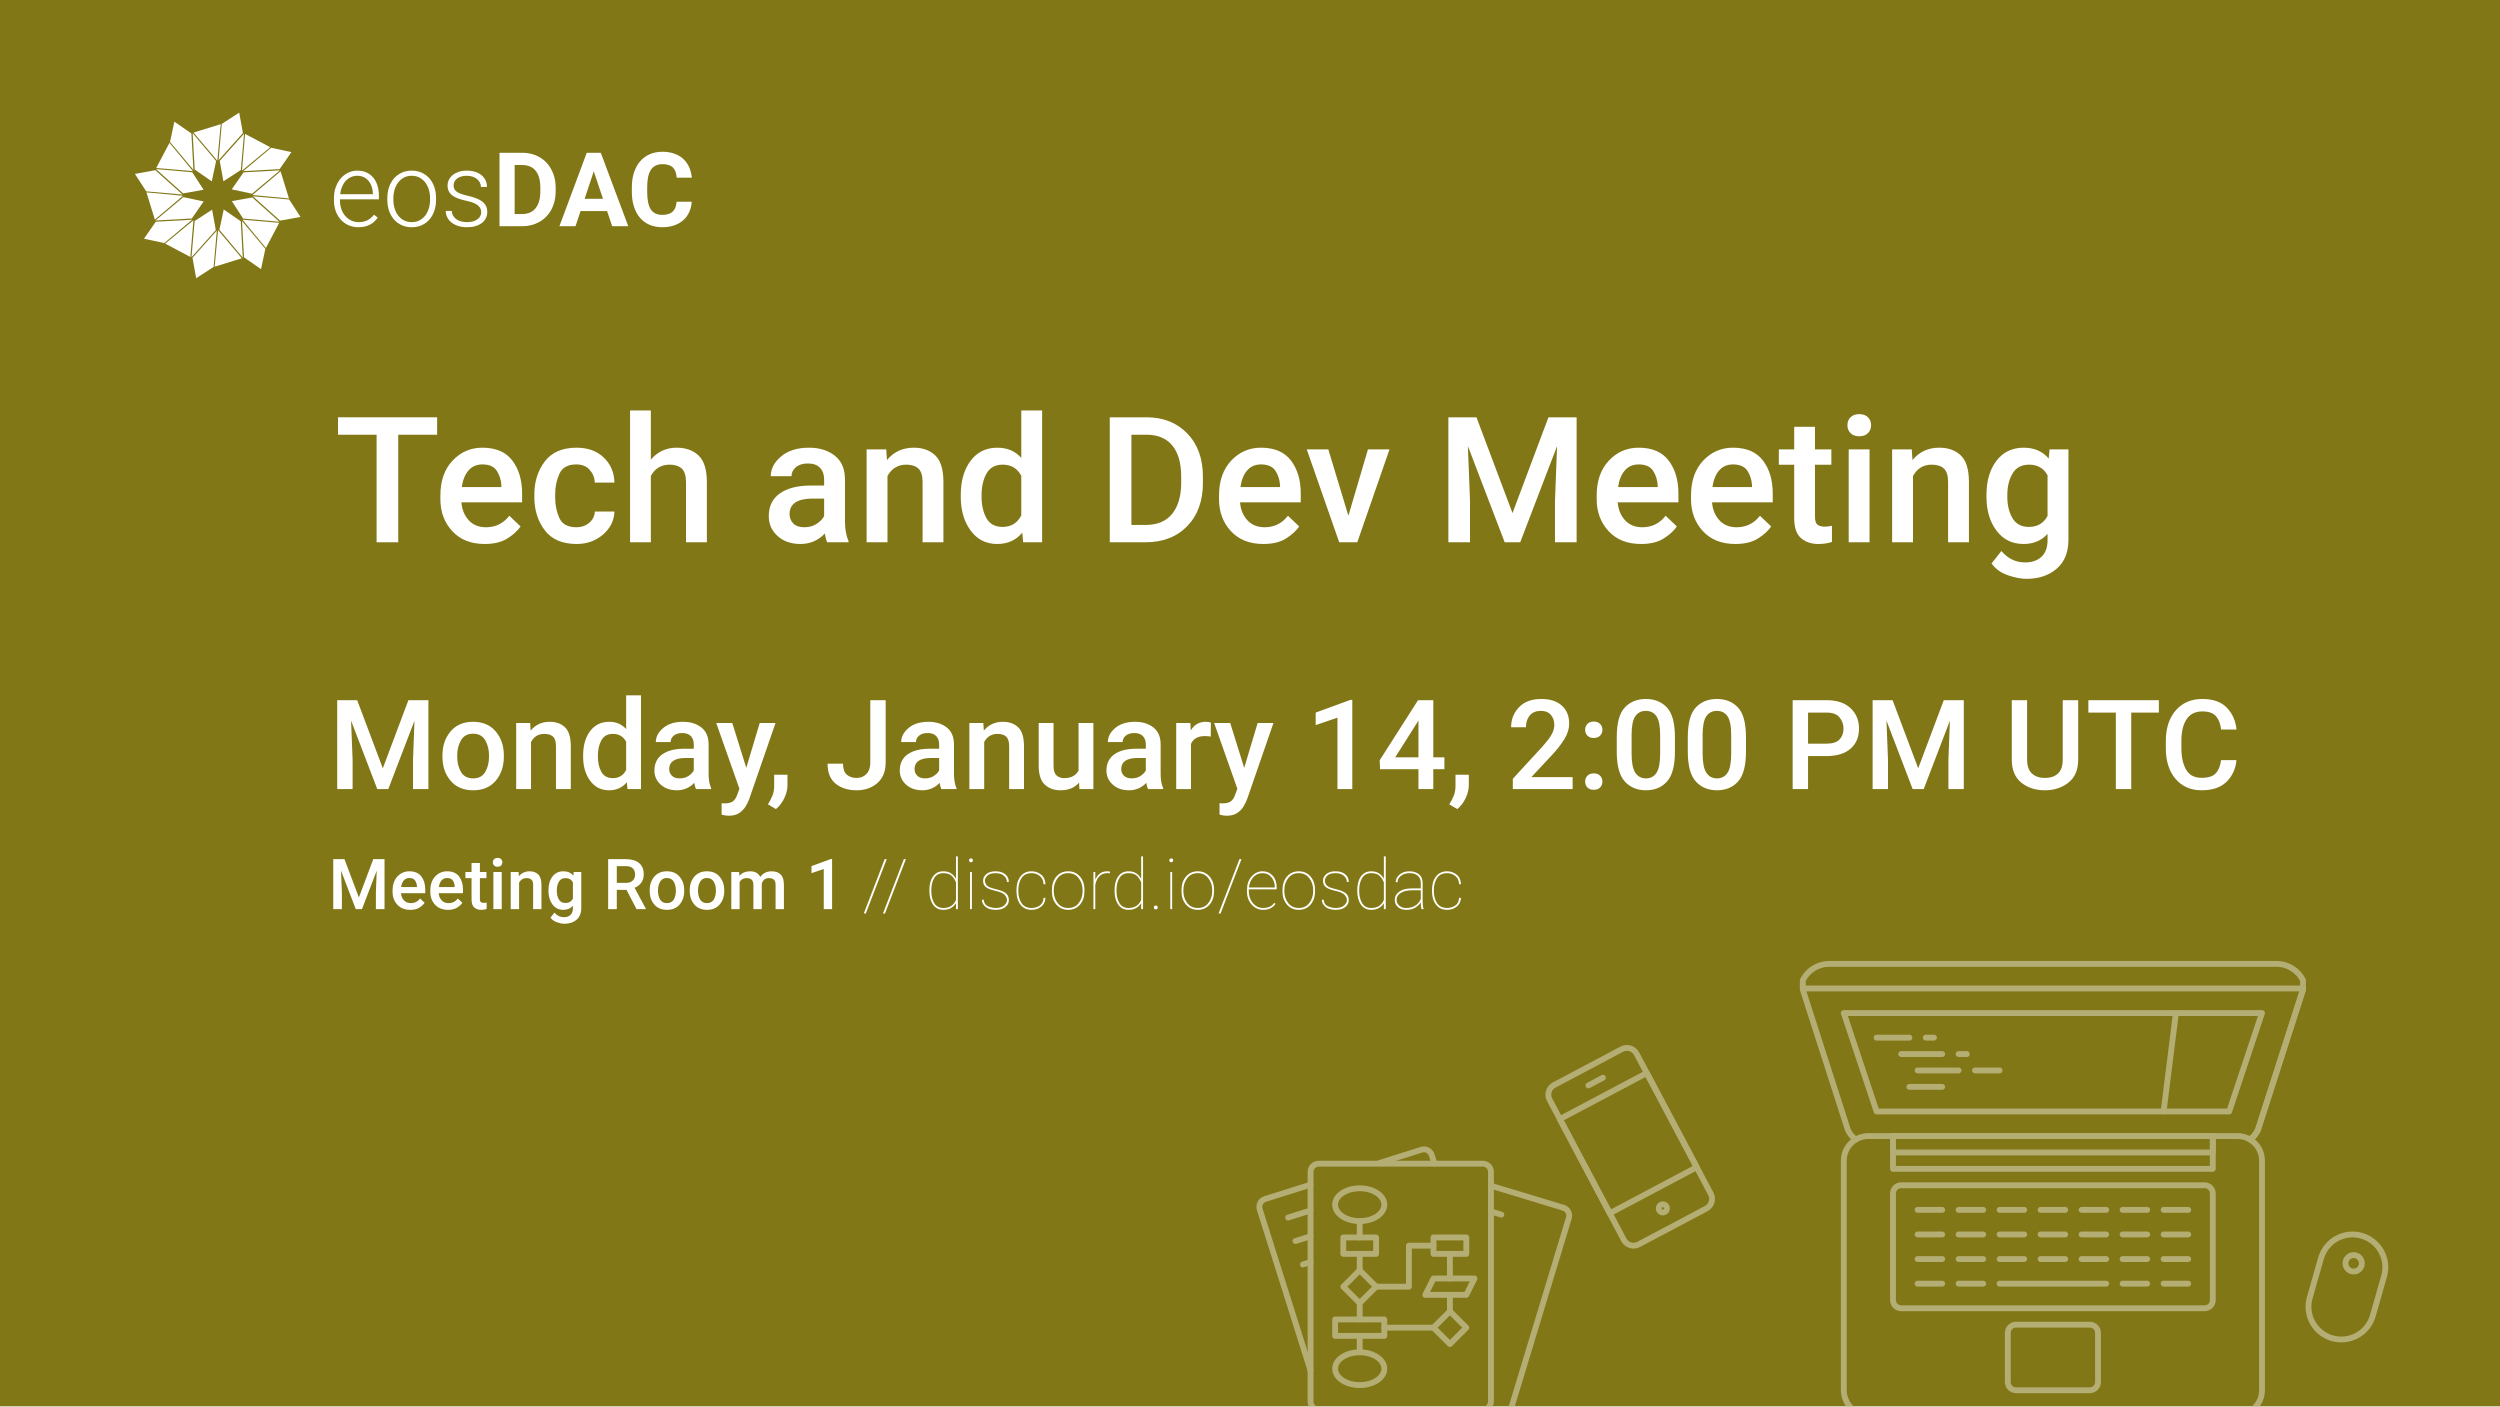
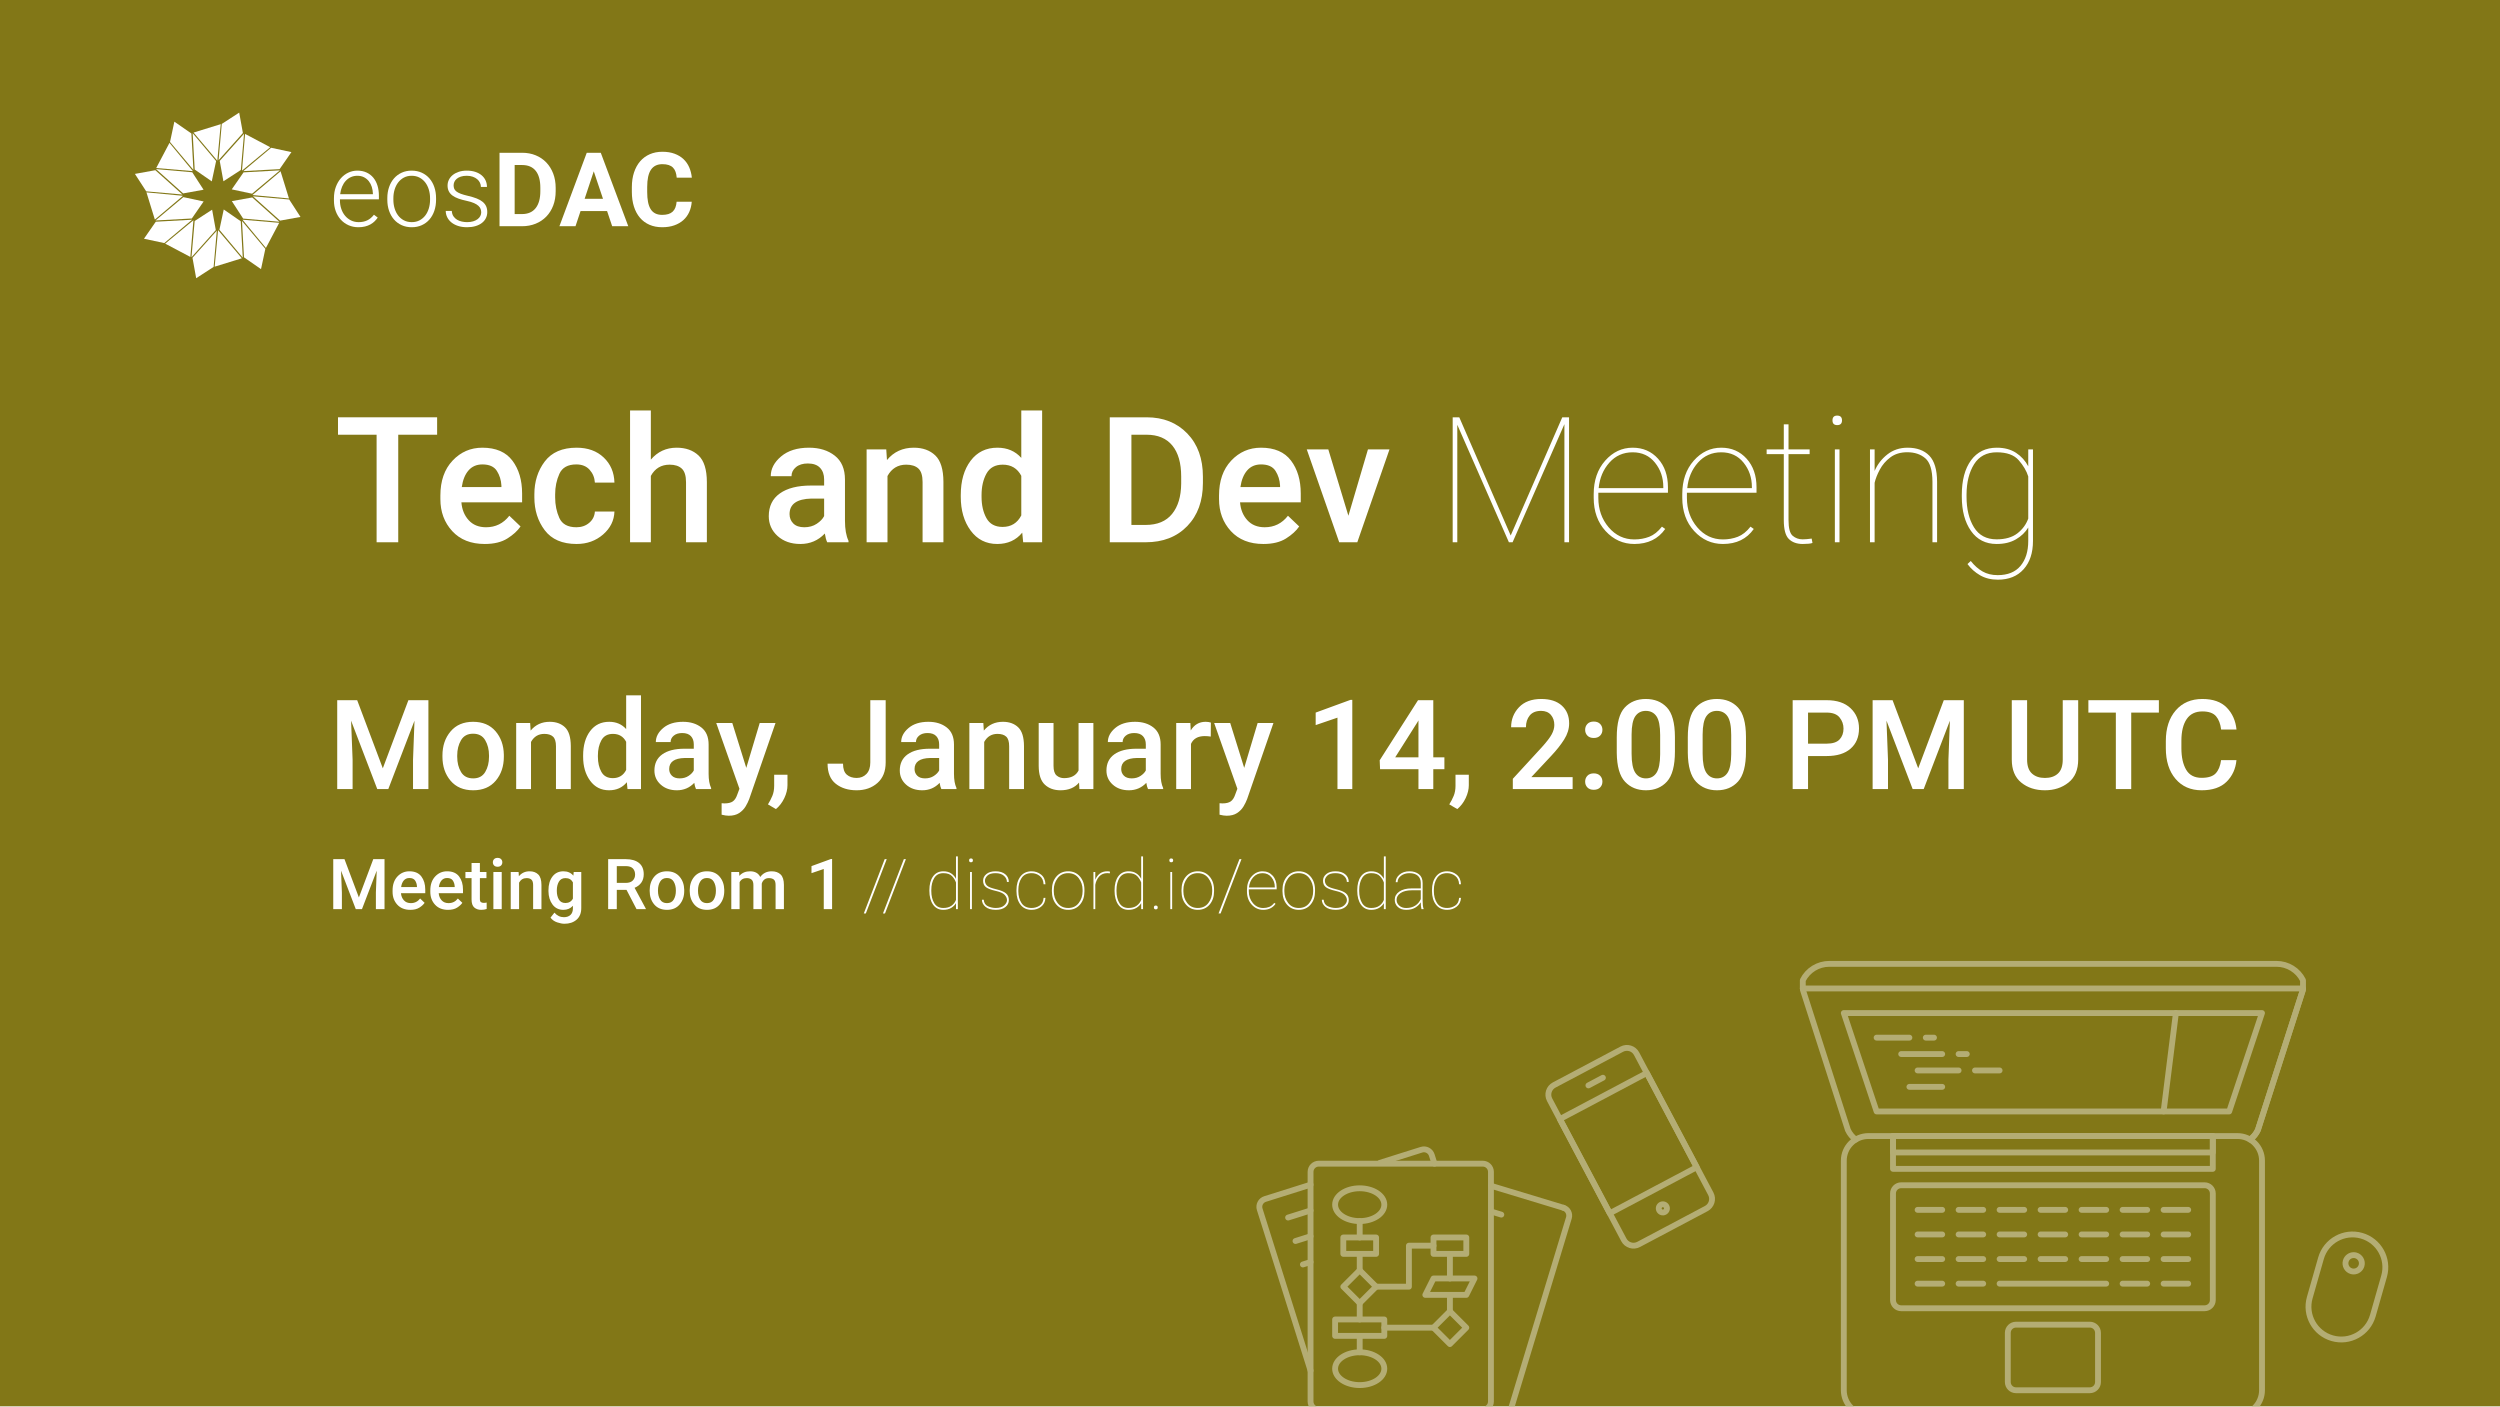
<svg xmlns="http://www.w3.org/2000/svg" width="100%" height="100%" viewBox="0 0 1280 720" version="1.1" xml:space="preserve" style="fill-rule:evenodd;clip-rule:evenodd;stroke-linecap:round;stroke-linejoin:round;stroke-miterlimit:10;">
  <g transform="matrix(1,0,0,1,-3058,0)">
    <g id="tech-and-dev-meeting-template" transform="matrix(1,0,0,1,3058,0)">
      <rect x="0" y="0" width="1280" height="720" style="fill:none;" />
      <clipPath id="_clip1">
        <rect x="0" y="0" width="1280" height="720" />
      </clipPath>
      <g clip-path="url(#_clip1)">
        <g transform="matrix(1.04235,0,0,1.033,-54.202,-23.759)">
          <rect x="52" y="23" width="1228" height="697" style="fill:rgb(130,119,23);" />
        </g>
        <g id="Line" transform="matrix(2.79897,0,0,2.79897,811.868,303.529)">
          <g transform="matrix(1,0,0,1,126.362,72.3678)">
            <path d="M0,-4.5L-81.792,-4.5C-83.848,-4.5 -85.727,-3.339 -86.646,-1.5L-86.646,0L4.854,0L4.854,-1.5C3.935,-3.339 2.056,-4.5 0,-4.5Z" style="fill:none;stroke:rgb(180,173,116);stroke-width:1.07px;" />
          </g>
          <g transform="matrix(1,0,0,1,131.217,99.7278)">
            <path d="M0,-27.36C0,-27.17 -0.038,-26.974 -0.117,-26.783L-8.25,-1.474C-8.514,-0.902 -8.889,-0.404 -9.342,0" style="fill:none;stroke:rgb(180,173,116);stroke-width:1.07px;" />
          </g>
          <g transform="matrix(1,0,0,1,49.4096,72.3679)">
            <path d="M0,27.642C-0.612,27.198 -1.113,26.6 -1.443,25.886L-9.577,0.577C-9.656,0.386 -9.694,0.19 -9.694,0" style="fill:none;stroke:rgb(180,173,116);stroke-width:1.07px;" />
          </g>
          <g transform="matrix(1,0,0,1,131.205,100.006)">
            <path d="M0,-27.45C-0.017,-27.32 -0.051,-27.19 -0.105,-27.061L-8.238,-1.753C-8.566,-1.041 -9.067,-0.443 -9.676,0" style="fill:none;stroke:rgb(180,173,116);stroke-width:1.07px;" />
          </g>
          <g transform="matrix(1,0,0,1,119.217,99.3678)">
            <path d="M0,51L-67.5,51C-69.986,51 -72,48.985 -72,46.5L-72,4.5C-72,2.015 -69.986,0 -67.5,0L0,0C2.485,0 4.5,2.015 4.5,4.5L4.5,46.5C4.5,48.985 2.485,51 0,51Z" style="fill:none;stroke:rgb(180,173,116);stroke-width:1.07px;" />
          </g>
          <g transform="matrix(1,0,0,1,17.8637,-4.82428)">
            <rect x="38.353" y="104.192" width="58.5" height="6" style="fill:none;stroke:rgb(180,173,116);stroke-width:1.07px;" />
          </g>
          <g transform="matrix(1,0,0,1,17.8637,-7.82428)">
            <rect x="38.353" y="107.192" width="58.5" height="3" style="fill:none;stroke:rgb(180,173,116);stroke-width:1.07px;" />
          </g>
          <g transform="matrix(1,0,0,1,92.2167,133.868)">
            <path d="M0,12L-13.5,12C-14.329,12 -15,11.328 -15,10.5L-15,1.5C-15,0.671 -14.329,0 -13.5,0L0,0C0.828,0 1.5,0.671 1.5,1.5L1.5,10.5C1.5,11.328 0.828,12 0,12Z" style="fill:none;stroke:rgb(180,173,116);stroke-width:1.07px;" />
          </g>
          <g transform="matrix(1,0,0,1,113.217,130.868)">
            <path d="M0,-22.5L-55.5,-22.5C-56.329,-22.5 -57,-21.829 -57,-21L-57,-1.5C-57,-0.672 -56.329,0 -55.5,0L0,0C0.828,0 1.5,-0.672 1.5,-1.5L1.5,-21C1.5,-21.829 0.828,-22.5 0,-22.5Z" style="fill:none;stroke:rgb(180,173,116);stroke-width:1.07px;" />
          </g>
          <g transform="matrix(1,0,0,1,60.7167,126.368)">
            <path d="M0,0L4.5,0" style="fill:none;stroke:rgb(180,173,116);stroke-width:1.07px;" />
          </g>
          <g transform="matrix(1,0,0,1,60.7167,121.868)">
            <path d="M0,0L4.5,0" style="fill:none;stroke:rgb(180,173,116);stroke-width:1.07px;" />
          </g>
          <g transform="matrix(1,0,0,1,60.7167,117.368)">
            <path d="M0,0L4.5,0" style="fill:none;stroke:rgb(180,173,116);stroke-width:1.07px;" />
          </g>
          <g transform="matrix(1,0,0,1,60.7167,112.868)">
            <path d="M0,0L4.5,0" style="fill:none;stroke:rgb(180,173,116);stroke-width:1.07px;" />
          </g>
          <g transform="matrix(1,0,0,1,68.2167,121.868)">
            <path d="M0,0L4.5,0" style="fill:none;stroke:rgb(180,173,116);stroke-width:1.07px;" />
          </g>
          <g transform="matrix(1,0,0,1,68.2167,117.368)">
            <path d="M0,0L4.5,0" style="fill:none;stroke:rgb(180,173,116);stroke-width:1.07px;" />
          </g>
          <g transform="matrix(1,0,0,1,68.2167,112.868)">
            <path d="M0,0L4.5,0" style="fill:none;stroke:rgb(180,173,116);stroke-width:1.07px;" />
          </g>
          <g transform="matrix(1,0,0,1,75.7167,121.868)">
            <path d="M0,0L4.5,0" style="fill:none;stroke:rgb(180,173,116);stroke-width:1.07px;" />
          </g>
          <g transform="matrix(1,0,0,1,75.7167,117.368)">
            <path d="M0,0L4.5,0" style="fill:none;stroke:rgb(180,173,116);stroke-width:1.07px;" />
          </g>
          <g transform="matrix(1,0,0,1,75.7167,112.868)">
            <path d="M0,0L4.5,0" style="fill:none;stroke:rgb(180,173,116);stroke-width:1.07px;" />
          </g>
          <g transform="matrix(1,0,0,1,83.2167,121.868)">
            <path d="M0,0L4.5,0" style="fill:none;stroke:rgb(180,173,116);stroke-width:1.07px;" />
          </g>
          <g transform="matrix(1,0,0,1,83.2167,117.368)">
            <path d="M0,0L4.5,0" style="fill:none;stroke:rgb(180,173,116);stroke-width:1.07px;" />
          </g>
          <g transform="matrix(1,0,0,1,83.2167,112.868)">
            <path d="M0,0L4.5,0" style="fill:none;stroke:rgb(180,173,116);stroke-width:1.07px;" />
          </g>
          <g transform="matrix(1,0,0,1,90.7167,121.868)">
            <path d="M0,0L4.5,0" style="fill:none;stroke:rgb(180,173,116);stroke-width:1.07px;" />
          </g>
          <g transform="matrix(1,0,0,1,90.7167,117.368)">
            <path d="M0,0L4.5,0" style="fill:none;stroke:rgb(180,173,116);stroke-width:1.07px;" />
          </g>
          <g transform="matrix(1,0,0,1,90.7167,112.868)">
            <path d="M0,0L4.5,0" style="fill:none;stroke:rgb(180,173,116);stroke-width:1.07px;" />
          </g>
          <g transform="matrix(1,0,0,1,98.2167,121.868)">
            <path d="M0,0L4.5,0" style="fill:none;stroke:rgb(180,173,116);stroke-width:1.07px;" />
          </g>
          <g transform="matrix(1,0,0,1,98.2167,117.368)">
            <path d="M0,0L4.5,0" style="fill:none;stroke:rgb(180,173,116);stroke-width:1.07px;" />
          </g>
          <g transform="matrix(1,0,0,1,98.2167,112.868)">
            <path d="M0,0L4.5,0" style="fill:none;stroke:rgb(180,173,116);stroke-width:1.07px;" />
          </g>
          <g transform="matrix(1,0,0,1,105.717,121.868)">
            <path d="M0,0L4.5,0" style="fill:none;stroke:rgb(180,173,116);stroke-width:1.07px;" />
          </g>
          <g transform="matrix(1,0,0,1,105.717,117.368)">
            <path d="M0,0L4.5,0" style="fill:none;stroke:rgb(180,173,116);stroke-width:1.07px;" />
          </g>
          <g transform="matrix(1,0,0,1,105.717,112.868)">
            <path d="M0,0L4.5,0" style="fill:none;stroke:rgb(180,173,116);stroke-width:1.07px;" />
          </g>
          <g transform="matrix(1,0,0,1,68.2167,126.368)">
            <path d="M0,0L4.5,0" style="fill:none;stroke:rgb(180,173,116);stroke-width:1.07px;" />
          </g>
          <g transform="matrix(1,0,0,1,75.7167,126.368)">
            <path d="M0,0L19.5,0" style="fill:none;stroke:rgb(180,173,116);stroke-width:1.07px;" />
          </g>
          <g transform="matrix(1,0,0,1,98.2167,126.368)">
            <path d="M0,0L4.5,0" style="fill:none;stroke:rgb(180,173,116);stroke-width:1.07px;" />
          </g>
          <g transform="matrix(1,0,0,1,105.717,126.368)">
            <path d="M0,0L4.5,0" style="fill:none;stroke:rgb(180,173,116);stroke-width:1.07px;" />
          </g>
          <g transform="matrix(-1,-0,0,1,47.2158,94.8678)">
            <path d="M-76.5,-18L0,-18L-6,0L-70.5,0L-76.5,-18Z" style="fill:none;stroke:rgb(180,173,116);stroke-width:1.07px;" />
          </g>
          <g transform="matrix(1,0,0,1,53.2158,81.3678)">
            <path d="M0,0L6,0" style="fill:none;stroke:rgb(180,173,116);stroke-width:1.07px;" />
          </g>
          <g transform="matrix(1,0,0,1,57.7158,84.3678)">
            <path d="M0,0L7.5,0" style="fill:none;stroke:rgb(180,173,116);stroke-width:1.07px;" />
          </g>
          <g transform="matrix(1,0,0,1,60.7158,87.3678)">
            <path d="M0,0L7.5,0" style="fill:none;stroke:rgb(180,173,116);stroke-width:1.07px;" />
          </g>
          <g transform="matrix(1,0,0,1,59.2158,90.3678)">
            <path d="M0,0L6,0" style="fill:none;stroke:rgb(180,173,116);stroke-width:1.07px;" />
          </g>
          <g transform="matrix(-0.124035,0.992278,0.992278,0.124035,115.632,88.1004)">
            <path d="M-10.195,-9L7.945,-9" style="fill:none;stroke:rgb(180,173,116);stroke-width:1.07px;" />
          </g>
          <g transform="matrix(1,0,0,1,68.2158,84.3678)">
            <path d="M0,0L1.5,0" style="fill:none;stroke:rgb(180,173,116);stroke-width:1.07px;" />
          </g>
          <g transform="matrix(1,0,0,1,62.2158,81.3678)">
            <path d="M0,0L1.5,0" style="fill:none;stroke:rgb(180,173,116);stroke-width:1.07px;" />
          </g>
          <g transform="matrix(1,0,0,1,71.2158,87.3678)">
            <path d="M0,0L4.5,0" style="fill:none;stroke:rgb(180,173,116);stroke-width:1.07px;" />
          </g>
          <g transform="matrix(1,0,0,1,140.482,124.148)">
            <path d="M0,-3C-0.653,-3 -1.254,-2.57 -1.442,-1.911C-1.669,-1.115 -1.208,-0.285 -0.411,-0.057C-0.273,-0.018 -0.135,0 0.001,0C0.654,0 1.255,-0.429 1.443,-1.088C1.67,-1.885 1.209,-2.715 0.412,-2.942C0.274,-2.981 0.136,-3 0,-3Z" style="fill:none;stroke:rgb(180,173,116);stroke-width:1.07px;" />
          </g>
          <g transform="matrix(1,0,0,1,134.507,132.229)">
            <path d="M0,-10.505L-2.058,-3.293C-2.967,-0.106 -1.121,3.214 2.066,4.123C5.252,5.033 8.573,3.186 9.482,-0.001L11.54,-7.213C12.449,-10.399 10.603,-13.719 7.416,-14.629C4.229,-15.538 0.909,-13.692 0,-10.505Z" style="fill:none;stroke:rgb(180,173,116);stroke-width:1.07px;" />
          </g>
          <g transform="matrix(1,0,0,1,-4.07508,155.787)">
            <path d="M0,-43.305C0.793,-43.064 1.241,-42.227 1,-41.434L-11.187,-1.241C-11.427,-0.448 -12.265,0 -13.057,-0.241" style="fill:none;stroke:rgb(180,173,116);stroke-width:1.07px;" />
          </g>
          <g transform="matrix(0.956948,0.290259,0.290259,-0.956948,-17.204,112.902)">
            <path d="M-0.043,-0.288L1.942,-0.288" style="fill:none;stroke:rgb(180,173,116);stroke-width:1.07px;" />
          </g>
          <g transform="matrix(1,0,0,1,-50.3285,108.265)">
            <path d="M0,34.01L-9.299,4.504C-9.548,3.714 -9.109,2.871 -8.319,2.622L0,0" style="fill:none;stroke:rgb(180,173,116);stroke-width:1.07px;" />
          </g>
          <g transform="matrix(1,0,0,1,-37.6274,101.777)">
            <path d="M0,2.486L7.592,0.093C8.382,-0.156 9.225,0.283 9.474,1.073L9.968,2.642" style="fill:none;stroke:rgb(180,173,116);stroke-width:1.07px;" />
          </g>
          <g transform="matrix(0.953737,-0.300642,-0.300642,-0.953737,-54.1445,114.864)">
            <path d="M-0.1,0.647L4.205,0.647" style="fill:none;stroke:rgb(180,173,116);stroke-width:1.07px;" />
          </g>
          <g transform="matrix(0.953719,-0.3007,-0.3007,-0.953719,-52.8873,118.963)">
            <path d="M-0.067,0.434L2.82,0.434" style="fill:none;stroke:rgb(180,173,116);stroke-width:1.07px;" />
          </g>
          <g transform="matrix(0.953799,-0.300447,-0.300447,-0.953799,-51.6303,123.061)">
            <path d="M-0.034,0.221L1.434,0.221" style="fill:none;stroke:rgb(180,173,116);stroke-width:1.07px;" />
          </g>
          <g transform="matrix(1,0,0,1,-17.3285,105.919)">
            <path d="M0,42C0,42.828 -0.671,43.5 -1.5,43.5L-31.5,43.5C-32.328,43.5 -33,42.828 -33,42L-33,0C-33,-0.829 -32.328,-1.5 -31.5,-1.5L-1.5,-1.5C-0.671,-1.5 0,-0.829 0,0L0,42Z" style="fill:none;stroke:rgb(180,173,116);stroke-width:1.07px;" />
          </g>
          <g transform="matrix(-1,0,0,1,-41.3354,114.923)">
            <ellipse cx="0" cy="-3" rx="4.5" ry="3" style="fill:none;stroke:rgb(180,173,116);stroke-width:1.07px;" />
          </g>
          <g transform="matrix(-1,0,0,1,-41.3354,144.923)">
            <ellipse cx="0" cy="-3" rx="4.5" ry="3" style="fill:none;stroke:rgb(180,173,116);stroke-width:1.07px;" />
          </g>
          <g transform="matrix(0,1,1,0,-39.8354,116.423)">
            <path d="M-1.5,-1.5L1.5,-1.5" style="fill:none;stroke:rgb(180,173,116);stroke-width:1.07px;" />
          </g>
          <g transform="matrix(1,0,0,1,-102.181,82.7347)">
            <rect x="57.845" y="35.188" width="6" height="3" style="fill:none;stroke:rgb(180,173,116);stroke-width:1.07px;" />
          </g>
          <g transform="matrix(1,0,0,1,-102.181,82.7347)">
            <rect x="74.345" y="35.188" width="6" height="3" style="fill:none;stroke:rgb(180,173,116);stroke-width:1.07px;" />
          </g>
          <g transform="matrix(0,1,1,0,-39.8354,122.423)">
            <path d="M-1.5,-1.5L1.5,-1.5" style="fill:none;stroke:rgb(180,173,116);stroke-width:1.07px;" />
          </g>
          <g transform="matrix(0.707107,-0.707107,-0.707107,-0.707107,-43.4586,129.044)">
            <rect x="0.879" y="-2.121" width="4.243" height="4.243" style="fill:none;stroke:rgb(180,173,116);stroke-width:1.07px;" />
          </g>
          <g transform="matrix(0.707107,-0.707107,-0.707107,-0.707107,-26.9586,136.544)">
            <rect x="0.879" y="-2.121" width="4.243" height="4.243" style="fill:none;stroke:rgb(180,173,116);stroke-width:1.07px;" />
          </g>
          <g transform="matrix(0,1,1,0,-39.8354,131.423)">
            <path d="M-1.5,-1.5L1.5,-1.5" style="fill:none;stroke:rgb(180,173,116);stroke-width:1.07px;" />
          </g>
          <g transform="matrix(-1,-0,0,1,-27.8354,125.423)">
            <path d="M-6,3L1.5,3L0,0L-7.5,0L-6,3Z" style="fill:none;stroke:rgb(180,173,116);stroke-width:1.07px;" />
          </g>
          <g transform="matrix(0,1,1,0,-23.3354,129.923)">
            <path d="M-1.5,-1.5L1.5,-1.5" style="fill:none;stroke:rgb(180,173,116);stroke-width:1.07px;" />
          </g>
          <g transform="matrix(0,1,1,0,-22.5854,123.173)">
            <path d="M-2.25,-2.25L2.25,-2.25" style="fill:none;stroke:rgb(180,173,116);stroke-width:1.07px;" />
          </g>
          <g transform="matrix(-1,-0,0,1,-36.8354,134.423)">
            <path d="M-9,0L0,0" style="fill:none;stroke:rgb(180,173,116);stroke-width:1.07px;" />
          </g>
          <g transform="matrix(1,0,0,1,-102.181,112.735)">
            <rect x="56.345" y="20.188" width="9" height="3" style="fill:none;stroke:rgb(180,173,116);stroke-width:1.07px;" />
          </g>
          <g transform="matrix(0,1,1,0,-39.8354,137.423)">
            <path d="M-1.5,-1.5L1.5,-1.5" style="fill:none;stroke:rgb(180,173,116);stroke-width:1.07px;" />
          </g>
          <g transform="matrix(1,0,0,1,-27.8354,126.923)">
            <path d="M0,-7.5L-4.5,-7.5L-4.5,0L-10.5,0" style="fill:none;stroke:rgb(180,173,116);stroke-width:1.07px;" />
          </g>
          <g transform="matrix(1,0,0,1,22.0566,90.0297)">
            <path d="M0,22.605L-12.371,29.16C-13.347,29.677 -14.557,29.305 -15.074,28.329L-28.652,2.704C-29.169,1.728 -28.797,0.517 -27.821,0.001L-15.45,-6.554C-14.474,-7.072 -13.264,-6.7 -12.747,-5.724L0.831,19.902C1.348,20.877 0.976,22.088 0,22.605Z" style="fill:none;stroke:rgb(180,173,116);stroke-width:1.07px;" />
          </g>
          <g transform="matrix(0.883599,-0.468245,-0.468245,-0.883599,-5.32599,102.637)">
            <rect x="3.517" y="-14.151" width="18" height="19.499" style="fill:none;stroke:rgb(180,173,116);stroke-width:1.07px;" />
          </g>
          <g transform="matrix(0.883504,-0.468424,-0.468424,-0.883504,0.983789,90.6447)">
            <path d="M-0.175,0.702L2.825,0.702" style="fill:none;stroke:rgb(180,173,116);stroke-width:1.07px;" />
          </g>
          <g transform="matrix(-0.468408,-0.883512,-0.883512,0.468408,13.4941,112.178)">
            <ellipse cx="-0.663" cy="-0.352" rx="0.75" ry="0.75" style="fill:none;stroke:rgb(180,173,116);stroke-width:1.07px;" />
          </g>
          <g transform="matrix(0.956965,0.290202,0.290202,-0.956965,-16.4602,106.627)">
            <path d="M-0.298,-2.01L13.551,-2.01" style="fill:none;stroke:rgb(180,173,116);stroke-width:1.07px;" />
          </g>
        </g>
        <g id="Line1">
                </g>
        <g id="Line2">
                </g>
        <g id="Line3">
                </g>
        <g transform="matrix(1.30116,0,0,1.30116,-18.1992,-8.01261)">
          <g id="Shape_2_copy_9" transform="matrix(0.456422,0,0,0.456422,65.6693,49.164)">
            <path d="M92.991,2.868L77.966,12.613L75.218,43.874L96.168,20.46L92.991,2.868Z" style="fill:white;" />
          </g>
          <g id="Shape_2" transform="matrix(0.456422,0,0,0.456422,65.6693,49.164)">
            <path d="M52.881,20.611L54.627,51.952L69.341,62.135L73.082,44.636L52.881,20.611Z" style="fill:white;" />
          </g>
          <g id="Shape_2_copy" transform="matrix(0.456422,0,0,0.456422,65.6693,49.164)">
            <path d="M76.199,44.478L79.378,62.071L94.403,52.325L97.15,21.065L76.199,44.478Z" style="fill:white;" />
          </g>
          <g id="Shape_2_copy_2" transform="matrix(0.456422,0,0,0.456422,65.6693,49.164)">
            <path d="M96.74,54.377L86.564,69.044L104.062,72.78L128.077,52.647L96.74,54.377Z" style="fill:white;" />
          </g>
          <g id="Shape_2_copy_3" transform="matrix(0.456422,0,0,0.456422,65.6693,49.164)">
            <path d="M104.229,75.995L86.639,79.177L96.38,94.21L127.638,96.954L104.229,75.995Z" style="fill:white;" />
          </g>
          <g id="Shape_2_copy_4" transform="matrix(0.456422,0,0,0.456422,65.6693,49.164)">
            <path d="M94.327,96.547L79.66,86.372L75.92,103.869L96.055,127.882L94.327,96.547Z" style="fill:white;" />
          </g>
          <g id="Shape_2_copy_5" transform="matrix(0.456422,0,0,0.456422,65.6693,49.164)">
            <path d="M69.637,86.551L54.601,96.292L51.858,127.552L72.819,104.143L69.637,86.551Z" style="fill:white;" />
          </g>
          <g id="Shape_2_copy_6" transform="matrix(0.456422,0,0,0.456422,65.6693,49.164)">
            <path d="M44.832,75.723L20.822,95.856L52.156,94.134L62.329,79.463L44.832,75.723Z" style="fill:white;" />
          </g>
          <g id="Shape_2_copy_7" transform="matrix(0.456422,0,0,0.456422,65.6693,49.164)">
            <path d="M52.519,54.298L21.26,51.555L44.668,72.522L62.26,69.337L52.519,54.298Z" style="fill:white;" />
          </g>
          <g id="Shape_2_copy_15" transform="matrix(0.456422,0,0,0.456422,65.6693,49.164)">
            <path d="M20.661,52.519L3.071,55.701L12.813,70.74L44.068,73.486L20.661,52.519Z" style="fill:white;" />
          </g>
          <g id="Shape_2_copy_8" transform="matrix(0.456422,0,0,0.456422,65.6693,49.164)">
            <path d="M51.769,20.859L37.083,10.666L33.349,28.181L53.512,52.229L51.769,20.859Z" style="fill:white;" />
          </g>
          <g id="Shape_2_copy_10" transform="matrix(0.456422,0,0,0.456422,65.6693,49.164)">
            <path d="M120.508,33.174L96.492,53.306L127.831,51.58L138.008,36.912L120.508,33.174Z" style="fill:white;" />
          </g>
          <g id="Shape_2_copy_11" transform="matrix(0.456422,0,0,0.456422,65.6693,49.164)">
            <path d="M136.084,77.766L104.828,75.02L128.235,95.985L145.827,92.803L136.084,77.766Z" style="fill:white;" />
          </g>
          <g id="Shape_2_copy_12" transform="matrix(0.456422,0,0,0.456422,65.6693,49.164)">
            <path d="M95.395,96.297L97.121,127.632L111.792,137.807L115.529,120.31L95.395,96.297Z" style="fill:white;" />
          </g>
          <g id="Shape_2_copy_13" transform="matrix(0.456422,0,0,0.456422,65.6693,49.164)">
            <path d="M52.715,128.042L55.898,145.635L70.935,135.892L73.68,104.631L52.715,128.042Z" style="fill:white;" />
          </g>
          <g id="Shape_2_copy_14" transform="matrix(0.456422,0,0,0.456422,65.6693,49.164)">
            <path d="M21.067,96.926L10.892,111.597L28.393,115.338L52.405,95.203L21.067,96.926Z" style="fill:white;" />
          </g>
          <g id="Shape_2_copy_16" transform="matrix(0.456422,0,0,0.456422,65.6693,49.164)">
            <path d="M29.161,115.82L50.875,127.297L53.511,95.657L29.161,115.82Z" style="fill:white;" />
          </g>
          <g id="Shape_2_copy_17" transform="matrix(0.456422,0,0,0.456422,65.6693,49.164)">
            <path d="M13.034,71.622L20.272,95.091L44.509,74.583L13.034,71.622Z" style="fill:white;" />
          </g>
          <g id="Shape_2_copy_18" transform="matrix(0.456422,0,0,0.456422,65.6693,49.164)">
            <path d="M32.883,28.959L21.442,50.639L53.057,53.311L32.883,28.959Z" style="fill:white;" />
          </g>
          <g id="Shape_2_copy_19" transform="matrix(0.456422,0,0,0.456422,65.6693,49.164)">
            <path d="M53.638,20.054L74.121,44.316L77.065,12.82L53.638,20.054Z" style="fill:white;" />
          </g>
          <g id="Shape_2_copy_20" transform="matrix(0.456422,0,0,0.456422,65.6693,49.164)">
            <path d="M98.07,21.242L95.398,52.87L119.743,32.687L98.07,21.242Z" style="fill:white;" />
          </g>
          <g id="Shape_2_copy_21" transform="matrix(0.456422,0,0,0.456422,65.6693,49.164)">
            <path d="M128.651,53.444L104.39,73.926L135.884,76.867L128.651,53.444Z" style="fill:white;" />
          </g>
          <g id="Shape_2_copy_22" transform="matrix(0.456422,0,0,0.456422,65.6693,49.164)">
            <path d="M95.832,95.207L116.014,119.55L127.465,97.875L95.832,95.207Z" style="fill:white;" />
          </g>
          <g id="Shape_2_copy_23" transform="matrix(0.456422,0,0,0.456422,65.6693,49.164)">
            <path d="M74.778,104.193L71.837,135.685L95.264,128.454L74.778,104.193Z" style="fill:white;" />
          </g>
          <g transform="matrix(0.456422,0,0,0.456422,65.6693,49.164)">
            <path d="M195.766,101.681C192.692,101.681 189.865,101.108 187.284,99.963C184.704,98.818 182.478,97.223 180.608,95.178C178.738,93.134 177.28,90.706 176.237,87.893C175.193,85.08 174.671,81.992 174.671,78.629L174.671,76.758C174.671,73.134 175.214,69.85 176.302,66.907C177.389,63.964 178.861,61.456 180.717,59.382C182.572,57.309 184.711,55.707 187.132,54.576C189.553,53.445 192.112,52.88 194.809,52.88C197.795,52.88 200.449,53.416 202.768,54.489C205.088,55.562 207.038,57.055 208.618,58.969C210.199,60.883 211.395,63.159 212.207,65.798C213.019,68.436 213.425,71.322 213.425,74.453L213.425,77.628L179.847,77.628L179.847,78.629C179.847,81.209 180.238,83.638 181.021,85.914C181.804,88.19 182.906,90.169 184.327,91.851C185.747,93.533 187.444,94.86 189.415,95.831C191.387,96.802 193.576,97.288 195.983,97.288C198.767,97.288 201.224,96.781 203.356,95.766C205.487,94.751 207.422,93.127 209.162,90.894L212.424,93.373C211.641,94.504 210.735,95.577 209.706,96.592C208.676,97.607 207.48,98.491 206.118,99.245C204.755,99.999 203.218,100.594 201.507,101.029C199.796,101.463 197.882,101.681 195.766,101.681ZM194.809,57.316C192.837,57.316 191.01,57.693 189.329,58.447C187.647,59.201 186.161,60.274 184.87,61.666C183.58,63.058 182.522,64.732 181.695,66.689C180.869,68.647 180.311,70.814 180.021,73.192L208.249,73.192L208.249,72.626C208.191,70.655 207.872,68.748 207.292,66.907C206.712,65.066 205.864,63.435 204.747,62.014C203.631,60.593 202.246,59.455 200.594,58.599C198.941,57.744 197.013,57.316 194.809,57.316Z" style="fill:white;fill-rule:nonzero;" />
          </g>
          <g transform="matrix(0.456422,0,0,0.456422,65.6693,49.164)">
            <path d="M220.688,76.584C220.688,73.163 221.188,70.002 222.189,67.103C223.189,64.203 224.603,61.702 226.43,59.6C228.256,57.497 230.46,55.852 233.041,54.663C235.621,53.474 238.492,52.88 241.653,52.88C244.871,52.88 247.778,53.474 250.373,54.663C252.969,55.852 255.18,57.497 257.006,59.6C258.833,61.702 260.24,64.203 261.225,67.103C262.211,70.002 262.704,73.163 262.704,76.584L262.704,78.02C262.704,81.441 262.211,84.602 261.225,87.502C260.24,90.401 258.833,92.902 257.006,95.005C255.18,97.107 252.976,98.745 250.395,99.919C247.815,101.094 244.929,101.681 241.74,101.681C238.55,101.681 235.665,101.094 233.084,99.919C230.504,98.745 228.293,97.107 226.451,95.005C224.61,92.902 223.189,90.401 222.189,87.502C221.188,84.602 220.688,81.441 220.688,78.02L220.688,76.584ZM225.908,78.02C225.908,80.6 226.256,83.058 226.952,85.392C227.647,87.726 228.662,89.771 229.996,91.525C231.33,93.279 232.983,94.678 234.955,95.722C236.926,96.766 239.188,97.288 241.74,97.288C244.291,97.288 246.546,96.766 248.503,95.722C250.46,94.678 252.106,93.279 253.44,91.525C254.774,89.771 255.789,87.726 256.484,85.392C257.18,83.058 257.528,80.6 257.528,78.02L257.528,76.584C257.528,74.062 257.18,71.633 256.484,69.299C255.789,66.965 254.774,64.913 253.44,63.145C252.106,61.376 250.446,59.962 248.46,58.904C246.473,57.845 244.204,57.316 241.653,57.316C239.13,57.316 236.89,57.845 234.933,58.904C232.976,59.962 231.33,61.376 229.996,63.145C228.662,64.913 227.647,66.965 226.952,69.299C226.256,71.633 225.908,74.062 225.908,76.584L225.908,78.02Z" style="fill:white;fill-rule:nonzero;" />
          </g>
          <g transform="matrix(0.456422,0,0,0.456422,65.6693,49.164)">
            <path d="M301.632,88.85C301.632,87.893 301.465,86.936 301.132,85.979C300.798,85.022 300.175,84.116 299.262,83.261C298.348,82.406 297.072,81.608 295.434,80.869C293.796,80.129 291.672,79.484 289.062,78.933C286.452,78.382 284.125,77.744 282.081,77.019C280.037,76.294 278.312,75.417 276.905,74.388C275.499,73.359 274.433,72.133 273.708,70.713C272.984,69.292 272.621,67.625 272.621,65.711C272.621,63.971 273.005,62.318 273.774,60.752C274.542,59.187 275.644,57.824 277.079,56.664C278.515,55.504 280.254,54.583 282.299,53.902C284.343,53.22 286.641,52.88 289.193,52.88C291.918,52.88 294.361,53.235 296.521,53.945C298.682,54.656 300.509,55.642 302.002,56.903C303.495,58.164 304.633,59.65 305.416,61.361C306.199,63.072 306.591,64.928 306.591,66.929L301.371,66.929C301.371,65.711 301.103,64.522 300.566,63.362C300.03,62.202 299.247,61.18 298.218,60.296C297.188,59.411 295.913,58.694 294.39,58.143C292.868,57.592 291.135,57.316 289.193,57.316C287.163,57.316 285.43,57.563 283.995,58.056C282.56,58.549 281.385,59.187 280.472,59.969C279.558,60.752 278.892,61.629 278.471,62.601C278.051,63.572 277.84,64.551 277.84,65.537C277.84,66.581 278,67.53 278.319,68.386C278.638,69.241 279.254,70.038 280.167,70.778C281.081,71.517 282.357,72.199 283.995,72.822C285.633,73.446 287.772,74.062 290.41,74.671C293.252,75.338 295.702,76.077 297.761,76.889C299.82,77.701 301.523,78.665 302.872,79.781C304.22,80.898 305.22,82.174 305.873,83.609C306.525,85.044 306.851,86.704 306.851,88.589C306.851,90.532 306.446,92.308 305.634,93.917C304.822,95.526 303.662,96.904 302.154,98.049C300.646,99.195 298.819,100.086 296.674,100.724C294.528,101.362 292.136,101.681 289.497,101.681C286.51,101.681 283.872,101.297 281.581,100.528C279.29,99.76 277.362,98.723 275.796,97.418C274.23,96.114 273.049,94.613 272.251,92.917C271.454,91.22 271.055,89.459 271.055,87.632L276.275,87.632C276.391,89.488 276.869,91.032 277.71,92.264C278.551,93.497 279.595,94.483 280.842,95.222C282.088,95.961 283.473,96.491 284.995,96.81C286.518,97.129 288.018,97.288 289.497,97.288C291.469,97.288 293.209,97.056 294.716,96.592C296.224,96.128 297.493,95.505 298.522,94.722C299.552,93.939 300.327,93.04 300.849,92.025C301.371,91.01 301.632,89.952 301.632,88.85Z" style="fill:white;fill-rule:nonzero;" />
          </g>
          <g transform="matrix(0.456422,0,0,0.456422,65.6693,49.164)">
            <path d="M317.421,100.811L317.421,37.483L336.906,37.483C341.169,37.483 345.076,38.215 348.628,39.679C352.18,41.143 355.225,43.202 357.762,45.855C360.299,48.509 362.278,51.691 363.699,55.402C365.12,59.114 365.83,63.232 365.83,67.755L365.83,70.626C365.83,75.149 365.127,79.259 363.721,82.956C362.315,86.654 360.328,89.829 357.762,92.482C355.196,95.135 352.13,97.187 348.563,98.636C344.996,100.086 341.067,100.811 336.776,100.811L317.421,100.811ZM330.469,48.052L330.469,90.329L336.776,90.329C341.937,90.329 345.866,88.625 348.563,85.218C351.26,81.811 352.608,76.947 352.608,70.626L352.608,67.668C352.608,61.231 351.274,56.352 348.607,53.032C345.939,49.712 342.039,48.052 336.906,48.052L330.469,48.052Z" style="fill:white;fill-rule:nonzero;" />
          </g>
          <g transform="matrix(0.456422,0,0,0.456422,65.6693,49.164)">
            <path d="M410.152,87.763L387.273,87.763L382.924,100.811L369.049,100.811L392.623,37.483L404.715,37.483L428.42,100.811L414.545,100.811L410.152,87.763ZM390.796,77.193L406.629,77.193L398.669,53.489L390.796,77.193Z" style="fill:white;fill-rule:nonzero;" />
          </g>
          <g transform="matrix(0.456422,0,0,0.456422,65.6693,49.164)">
            <path d="M483.136,79.716C482.904,82.935 482.179,85.892 480.961,88.589C479.743,91.286 478.062,93.598 475.916,95.526C473.77,97.455 471.168,98.963 468.109,100.05C465.049,101.137 461.563,101.681 457.648,101.681C453.589,101.681 449.942,100.978 446.709,99.571C443.476,98.165 440.736,96.143 438.489,93.504C436.241,90.865 434.516,87.668 433.313,83.913C432.109,80.158 431.508,75.947 431.508,71.278L431.508,67.103C431.508,62.434 432.131,58.215 433.378,54.446C434.625,50.676 436.386,47.472 438.663,44.833C440.939,42.195 443.701,40.165 446.948,38.744C450.196,37.323 453.82,36.613 457.822,36.613C461.766,36.613 465.252,37.171 468.283,38.287C471.313,39.404 473.886,40.955 476.003,42.941C478.12,44.927 479.772,47.291 480.961,50.031C482.15,52.771 482.904,55.75 483.223,58.969L470.175,58.969C470.03,57.084 469.703,55.417 469.196,53.967C468.688,52.517 467.956,51.299 466.999,50.314C466.043,49.328 464.81,48.581 463.302,48.074C461.795,47.566 459.968,47.312 457.822,47.312C453.415,47.312 450.131,48.915 447.97,52.119C445.81,55.323 444.73,60.288 444.73,67.016L444.73,71.278C444.73,74.555 444.969,77.425 445.448,79.89C445.926,82.355 446.68,84.414 447.709,86.066C448.739,87.719 450.073,88.959 451.711,89.785C453.349,90.612 455.328,91.025 457.648,91.025C459.707,91.025 461.483,90.793 462.976,90.329C464.469,89.865 465.716,89.162 466.717,88.219C467.717,87.277 468.493,86.095 469.044,84.674C469.595,83.254 469.943,81.601 470.088,79.716L483.136,79.716Z" style="fill:white;fill-rule:nonzero;" />
          </g>
        </g>
        <g transform="matrix(1,0,0,1,116.071,80.1426)">
-           <text x="55px" y="197.5px" style="font-family:'Roboto-Medium', 'Roboto';font-weight:500;font-size:90px;fill:white;">T<tspan x="105.713px " y="197.5px ">e</tspan>ch and De<tspan x="551.978px " y="197.5px ">v</tspan> Meeting</text>
+           <text x="55px" y="197.5px" style="font-family:'Roboto-Medium', 'Roboto';font-weight:500;font-size:90px;fill:white;">T<tspan x="105.713px " y="197.5px ">e</tspan>ch and De<tspan x="551.978px " y="197.5px ">v</tspan>
+           </text>
+           <text x="618.906px" y="197.5px" style="font-family:'Roboto-Thin', 'Roboto';font-weight:250;font-size:90px;fill:white;">Meeting</text>
        </g>
        <g transform="matrix(1,0,0,1,104,75)">
          <text x="64px" y="329px" style="font-family:'Roboto-Medium', 'Roboto';font-weight:500;font-size:64px;fill:white;">Monda<tspan x="262.344px 288.281px " y="329px 329px ">y,</tspan> Januar<tspan x="517.281px " y="329px ">y</tspan> 14, 2:00 PM UT<tspan x="1001.72px " y="329px ">C</tspan>
          </text>
        </g>
        <g transform="matrix(1,0,0,1,-41,-53.3758)">
          <text x="209px" y="518.857px" style="font-family:'Roboto-Medium', 'Roboto';font-weight:500;font-size:36px;fill:white;">Meeting Room 1</text>
          <text x="482.533px" y="518.857px" style="font-family:'Roboto-Thin', 'Roboto';font-weight:250;font-size:36px;fill:white;">/<tspan x="492.342px " y="518.857px ">/</tspan> discor<tspan x="609.518px " y="518.857px ">d</tspan>.io/eosdac</text>
        </g>
        <g id="Line4">
                </g>
      </g>
    </g>
  </g>
</svg>
